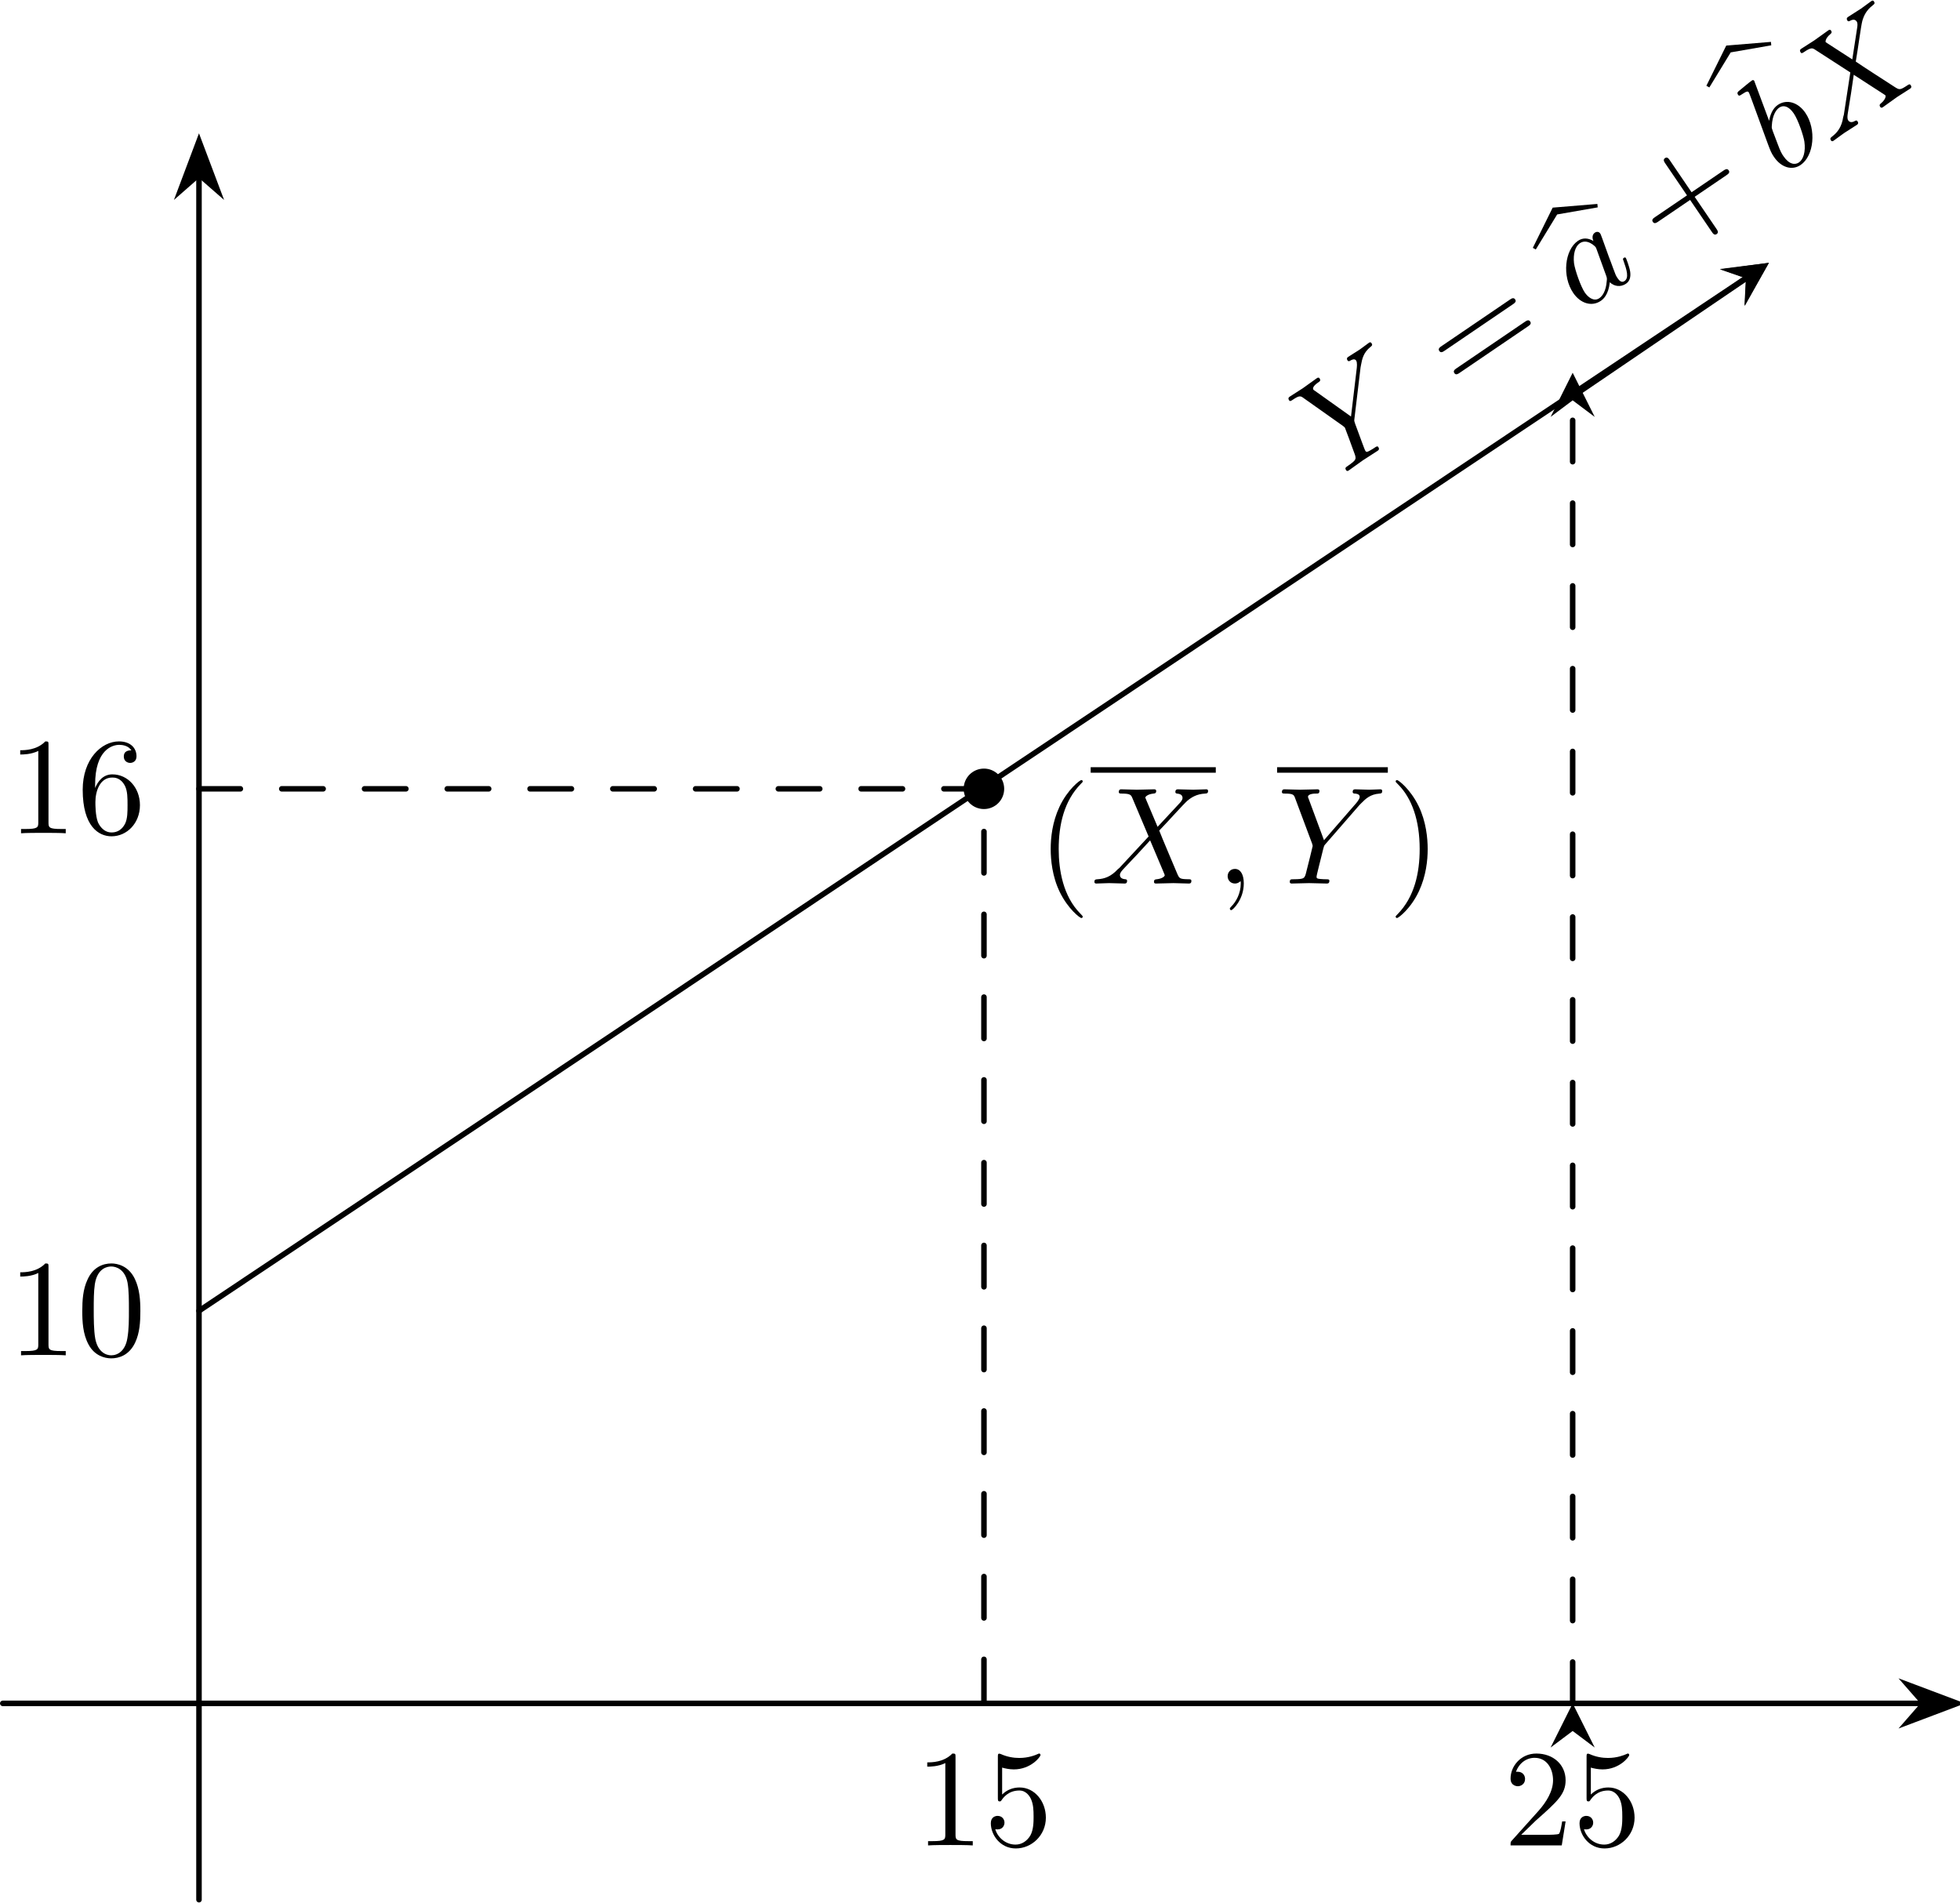
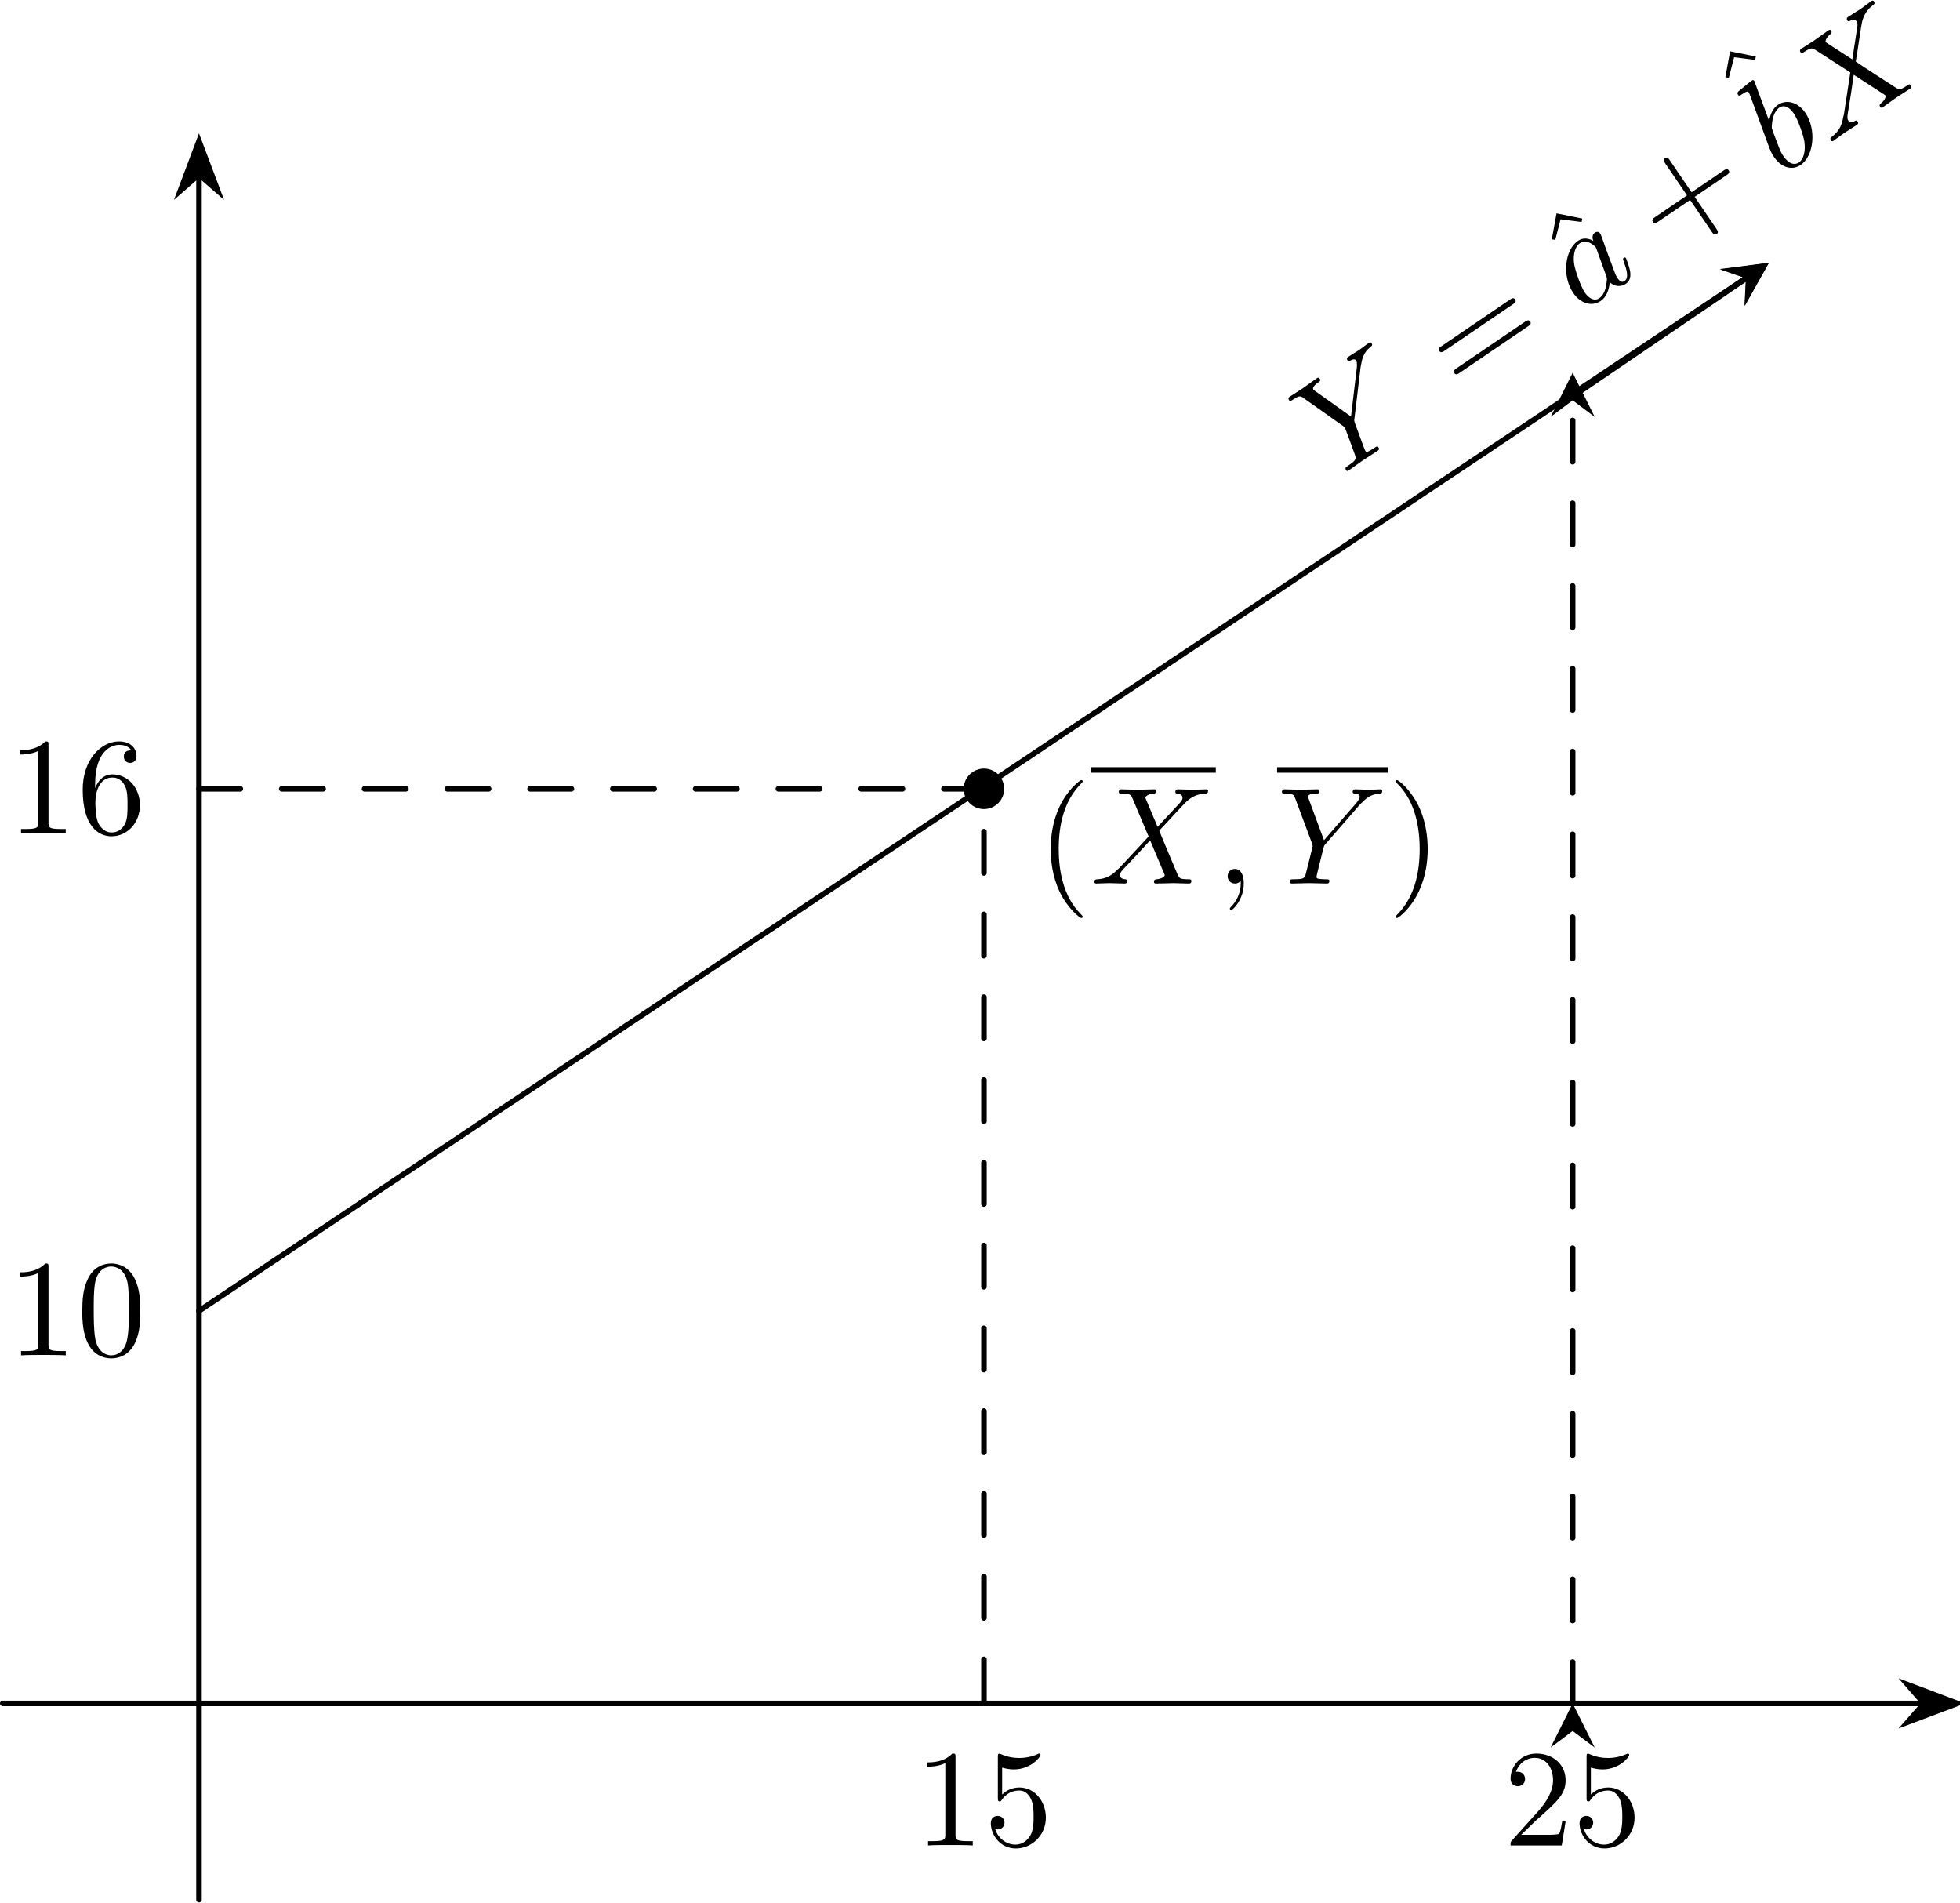
- <svg xmlns="http://www.w3.org/2000/svg" xmlns:xlink="http://www.w3.org/1999/xlink" version="1.1" width="198.187pt" height="192.343pt" viewBox="4.287 27.741 198.187 192.343">
+ <svg xmlns="http://www.w3.org/2000/svg" xmlns:xlink="http://www.w3.org/1999/xlink" version="1.1" width="198.187pt" height="192.341pt" viewBox="4.287 27.421 198.187 192.341">
  <defs>
-     <path id="g18-98" d="M2.76-6.824L5.469-5.599L5.589-5.818L2.77-7.412L-.05-5.818L.06-5.599L2.76-6.824Z" />
    <path id="g5-59" d="M2.215-.011C2.215-.731 1.942-1.156 1.516-1.156C1.156-1.156 .938-.884 .938-.578C.938-.284 1.156 0 1.516 0C1.647 0 1.789-.044 1.898-.142C1.931-.164 1.942-.175 1.953-.175S1.975-.164 1.975-.011C1.975 .796 1.593 1.451 1.233 1.811C1.113 1.931 1.113 1.953 1.113 1.985C1.113 2.062 1.167 2.105 1.222 2.105C1.342 2.105 2.215 1.265 2.215-.011Z" />
    <path id="g5-88" d="M5.291-4.484L4.375-6.655C4.342-6.742 4.32-6.785 4.32-6.796C4.32-6.862 4.505-7.069 4.964-7.113C5.073-7.124 5.182-7.135 5.182-7.32C5.182-7.451 5.051-7.451 5.018-7.451C4.571-7.451 4.102-7.418 3.644-7.418C3.371-7.418 2.695-7.451 2.422-7.451C2.356-7.451 2.225-7.451 2.225-7.233C2.225-7.113 2.335-7.113 2.476-7.113C3.131-7.113 3.196-7.004 3.295-6.764L4.582-3.72L2.28-1.244L2.138-1.124C1.604-.545 1.091-.371 .535-.338C.393-.327 .295-.327 .295-.12C.295-.109 .295 0 .436 0C.764 0 1.124-.033 1.462-.033C1.865-.033 2.291 0 2.684 0C2.749 0 2.88 0 2.88-.218C2.88-.327 2.771-.338 2.749-.338C2.651-.349 2.313-.371 2.313-.676C2.313-.851 2.476-1.025 2.607-1.167L3.72-2.345L4.702-3.415L5.804-.807C5.847-.687 5.858-.676 5.858-.655C5.858-.567 5.651-.382 5.225-.338C5.105-.327 5.007-.316 5.007-.131C5.007 0 5.127 0 5.171 0C5.476 0 6.24-.033 6.545-.033C6.818-.033 7.484 0 7.756 0C7.833 0 7.964 0 7.964-.207C7.964-.338 7.855-.338 7.767-.338C7.036-.349 7.015-.382 6.829-.818C6.404-1.833 5.673-3.535 5.422-4.189C6.164-4.953 7.309-6.251 7.658-6.556C7.975-6.818 8.389-7.08 9.044-7.113C9.185-7.124 9.284-7.124 9.284-7.331C9.284-7.342 9.284-7.451 9.142-7.451C8.815-7.451 8.455-7.418 8.116-7.418C7.713-7.418 7.298-7.451 6.905-7.451C6.84-7.451 6.698-7.451 6.698-7.233C6.698-7.156 6.753-7.124 6.829-7.113C6.927-7.102 7.265-7.08 7.265-6.775C7.265-6.622 7.145-6.48 7.058-6.382L5.291-4.484Z" />
    <path id="g5-89" d="M6.513-6.207L6.665-6.36C6.993-6.687 7.353-7.058 8.095-7.113C8.215-7.124 8.313-7.124 8.313-7.32C8.313-7.407 8.258-7.451 8.171-7.451C7.887-7.451 7.571-7.418 7.276-7.418C6.916-7.418 6.535-7.451 6.185-7.451C6.12-7.451 5.978-7.451 5.978-7.244C5.978-7.124 6.087-7.113 6.142-7.113C6.218-7.113 6.535-7.091 6.535-6.862C6.535-6.676 6.284-6.393 6.24-6.338L3.709-3.425L2.509-6.665C2.444-6.818 2.444-6.84 2.444-6.851C2.444-7.113 2.978-7.113 3.087-7.113C3.24-7.113 3.349-7.113 3.349-7.331C3.349-7.451 3.218-7.451 3.185-7.451C2.88-7.451 2.116-7.418 1.811-7.418C1.538-7.418 .862-7.451 .589-7.451C.524-7.451 .382-7.451 .382-7.233C.382-7.113 .491-7.113 .633-7.113C1.287-7.113 1.331-7.015 1.429-6.742L2.771-3.153C2.782-3.12 2.815-3 2.815-2.967S2.378-1.178 2.324-.982C2.182-.382 2.171-.349 1.298-.338C1.091-.338 1.004-.338 1.004-.12C1.004 0 1.135 0 1.156 0C1.462 0 2.225-.033 2.531-.033S3.622 0 3.927 0C4.004 0 4.135 0 4.135-.218C4.135-.338 4.036-.338 3.829-.338C3.807-.338 3.6-.338 3.415-.36C3.185-.382 3.12-.404 3.12-.535C3.12-.611 3.218-.993 3.273-1.222L3.655-2.76C3.709-2.967 3.72-3 3.807-3.098L6.513-6.207Z" />
    <path id="g5-97" d="M4.069-4.124C3.873-4.527 3.556-4.822 3.065-4.822C1.789-4.822 .436-3.218 .436-1.625C.436-.6 1.036 .12 1.887 .12C2.105 .12 2.651 .076 3.305-.698C3.393-.24 3.775 .12 4.298 .12C4.68 .12 4.931-.131 5.105-.48C5.291-.873 5.433-1.538 5.433-1.56C5.433-1.669 5.335-1.669 5.302-1.669C5.193-1.669 5.182-1.625 5.149-1.473C4.964-.764 4.767-.12 4.32-.12C4.025-.12 3.993-.404 3.993-.622C3.993-.862 4.015-.949 4.135-1.429C4.255-1.887 4.276-1.996 4.375-2.411L4.767-3.938C4.844-4.244 4.844-4.265 4.844-4.309C4.844-4.495 4.713-4.604 4.527-4.604C4.265-4.604 4.102-4.364 4.069-4.124ZM3.36-1.298C3.305-1.102 3.305-1.08 3.142-.895C2.662-.295 2.215-.12 1.909-.12C1.364-.12 1.211-.72 1.211-1.145C1.211-1.691 1.56-3.033 1.811-3.535C2.149-4.178 2.64-4.582 3.076-4.582C3.785-4.582 3.938-3.687 3.938-3.622S3.916-3.491 3.905-3.436L3.36-1.298Z" />
    <path id="g5-98" d="M2.607-7.451C2.607-7.462 2.607-7.571 2.465-7.571C2.215-7.571 1.418-7.484 1.135-7.462C1.047-7.451 .927-7.44 .927-7.244C.927-7.113 1.025-7.113 1.189-7.113C1.713-7.113 1.735-7.036 1.735-6.927C1.735-6.851 1.636-6.48 1.582-6.251L.687-2.695C.556-2.149 .513-1.975 .513-1.593C.513-.556 1.091 .12 1.898 .12C3.185 .12 4.527-1.505 4.527-3.076C4.527-4.069 3.949-4.822 3.076-4.822C2.575-4.822 2.127-4.505 1.8-4.167L2.607-7.451ZM1.582-3.327C1.647-3.567 1.647-3.589 1.745-3.709C2.28-4.418 2.771-4.582 3.055-4.582C3.447-4.582 3.742-4.255 3.742-3.556C3.742-2.913 3.382-1.658 3.185-1.244C2.825-.513 2.324-.12 1.898-.12C1.527-.12 1.167-.415 1.167-1.222C1.167-1.429 1.167-1.636 1.342-2.324L1.582-3.327Z" />
    <use id="g13-59" xlink:href="#g5-59" transform="scale(.913242)" />
    <use id="g13-88" xlink:href="#g5-88" transform="scale(.913242)" />
    <use id="g13-89" xlink:href="#g5-89" transform="scale(.913242)" />
    <use id="g13-97" xlink:href="#g5-97" transform="scale(.913242)" />
    <use id="g13-98" xlink:href="#g5-98" transform="scale(.913242)" />
    <use id="g15-40" xlink:href="#g10-40" transform="scale(.913242)" />
    <use id="g15-41" xlink:href="#g10-41" transform="scale(.913242)" />
    <use id="g15-43" xlink:href="#g10-43" transform="scale(.913242)" />
    <use id="g15-48" xlink:href="#g10-48" transform="scale(.913242)" />
    <use id="g15-49" xlink:href="#g10-49" transform="scale(.913242)" />
    <use id="g15-50" xlink:href="#g10-50" transform="scale(.913242)" />
    <use id="g15-53" xlink:href="#g10-53" transform="scale(.913242)" />
    <use id="g15-54" xlink:href="#g10-54" transform="scale(.913242)" />
    <use id="g15-61" xlink:href="#g10-61" transform="scale(.913242)" />
+     <use id="g15-94" xlink:href="#g10-94" transform="scale(.913242)" />
    <path id="g10-40" d="M3.611 2.618C3.611 2.585 3.611 2.564 3.425 2.378C2.062 1.004 1.713-1.058 1.713-2.727C1.713-4.625 2.127-6.524 3.469-7.887C3.611-8.018 3.611-8.04 3.611-8.073C3.611-8.149 3.567-8.182 3.502-8.182C3.393-8.182 2.411-7.44 1.767-6.055C1.211-4.855 1.08-3.644 1.08-2.727C1.08-1.876 1.2-.556 1.8 .676C2.455 2.018 3.393 2.727 3.502 2.727C3.567 2.727 3.611 2.695 3.611 2.618Z" />
    <path id="g10-41" d="M3.153-2.727C3.153-3.578 3.033-4.898 2.433-6.131C1.778-7.473 .84-8.182 .731-8.182C.665-8.182 .622-8.138 .622-8.073C.622-8.04 .622-8.018 .829-7.822C1.898-6.742 2.52-5.007 2.52-2.727C2.52-.862 2.116 1.058 .764 2.433C.622 2.564 .622 2.585 .622 2.618C.622 2.684 .665 2.727 .731 2.727C.84 2.727 1.822 1.985 2.465 .6C3.022-.6 3.153-1.811 3.153-2.727Z" />
    <path id="g10-43" d="M4.462-2.509H7.505C7.658-2.509 7.865-2.509 7.865-2.727S7.658-2.945 7.505-2.945H4.462V-6C4.462-6.153 4.462-6.36 4.244-6.36S4.025-6.153 4.025-6V-2.945H.971C.818-2.945 .611-2.945 .611-2.727S.818-2.509 .971-2.509H4.025V.545C4.025 .698 4.025 .905 4.244 .905S4.462 .698 4.462 .545V-2.509Z" />
    <path id="g10-48" d="M5.018-3.491C5.018-4.364 4.964-5.236 4.582-6.044C4.08-7.091 3.185-7.265 2.727-7.265C2.073-7.265 1.276-6.982 .829-5.967C.48-5.215 .425-4.364 .425-3.491C.425-2.673 .469-1.691 .916-.862C1.385 .022 2.182 .24 2.716 .24C3.305 .24 4.135 .011 4.615-1.025C4.964-1.778 5.018-2.629 5.018-3.491ZM2.716 0C2.291 0 1.647-.273 1.451-1.32C1.331-1.975 1.331-2.978 1.331-3.622C1.331-4.32 1.331-5.04 1.418-5.629C1.625-6.927 2.444-7.025 2.716-7.025C3.076-7.025 3.796-6.829 4.004-5.749C4.113-5.138 4.113-4.309 4.113-3.622C4.113-2.804 4.113-2.062 3.993-1.364C3.829-.327 3.207 0 2.716 0Z" />
    <path id="g10-49" d="M3.207-6.982C3.207-7.244 3.207-7.265 2.956-7.265C2.28-6.567 1.32-6.567 .971-6.567V-6.229C1.189-6.229 1.833-6.229 2.4-6.513V-.862C2.4-.469 2.367-.338 1.385-.338H1.036V0C1.418-.033 2.367-.033 2.804-.033S4.189-.033 4.571 0V-.338H4.222C3.24-.338 3.207-.458 3.207-.862V-6.982Z" />
    <path id="g10-50" d="M1.385-.84L2.542-1.964C4.244-3.469 4.898-4.058 4.898-5.149C4.898-6.393 3.916-7.265 2.585-7.265C1.353-7.265 .545-6.262 .545-5.291C.545-4.68 1.091-4.68 1.124-4.68C1.309-4.68 1.691-4.811 1.691-5.258C1.691-5.542 1.495-5.825 1.113-5.825C1.025-5.825 1.004-5.825 .971-5.815C1.222-6.524 1.811-6.927 2.444-6.927C3.436-6.927 3.905-6.044 3.905-5.149C3.905-4.276 3.36-3.415 2.76-2.738L.665-.404C.545-.284 .545-.262 .545 0H4.593L4.898-1.898H4.625C4.571-1.571 4.495-1.091 4.385-.927C4.309-.84 3.589-.84 3.349-.84H1.385Z" />
    <path id="g10-53" d="M4.898-2.193C4.898-3.491 4.004-4.582 2.825-4.582C2.302-4.582 1.833-4.407 1.44-4.025V-6.153C1.658-6.087 2.018-6.011 2.367-6.011C3.709-6.011 4.473-7.004 4.473-7.145C4.473-7.211 4.44-7.265 4.364-7.265C4.353-7.265 4.331-7.265 4.276-7.233C4.058-7.135 3.524-6.916 2.793-6.916C2.356-6.916 1.855-6.993 1.342-7.222C1.255-7.255 1.233-7.255 1.211-7.255C1.102-7.255 1.102-7.167 1.102-6.993V-3.764C1.102-3.567 1.102-3.48 1.255-3.48C1.331-3.48 1.353-3.513 1.396-3.578C1.516-3.753 1.92-4.342 2.804-4.342C3.371-4.342 3.644-3.84 3.731-3.644C3.905-3.24 3.927-2.815 3.927-2.269C3.927-1.887 3.927-1.233 3.665-.775C3.404-.349 3-.065 2.498-.065C1.702-.065 1.08-.644 .895-1.287C.927-1.276 .96-1.265 1.08-1.265C1.44-1.265 1.625-1.538 1.625-1.8S1.44-2.335 1.08-2.335C.927-2.335 .545-2.258 .545-1.756C.545-.818 1.298 .24 2.52 .24C3.785 .24 4.898-.807 4.898-2.193Z" />
    <path id="g10-54" d="M1.44-3.578V-3.84C1.44-6.6 2.793-6.993 3.349-6.993C3.611-6.993 4.069-6.927 4.309-6.556C4.145-6.556 3.709-6.556 3.709-6.065C3.709-5.727 3.971-5.564 4.211-5.564C4.385-5.564 4.713-5.662 4.713-6.087C4.713-6.742 4.233-7.265 3.327-7.265C1.931-7.265 .458-5.858 .458-3.447C.458-.535 1.724 .24 2.738 .24C3.949 .24 4.985-.785 4.985-2.225C4.985-3.611 4.015-4.658 2.804-4.658C2.062-4.658 1.658-4.102 1.44-3.578ZM2.738-.065C2.051-.065 1.724-.72 1.658-.884C1.462-1.396 1.462-2.269 1.462-2.465C1.462-3.316 1.811-4.407 2.793-4.407C2.967-4.407 3.469-4.407 3.807-3.731C4.004-3.327 4.004-2.771 4.004-2.236C4.004-1.713 4.004-1.167 3.818-.775C3.491-.12 2.989-.065 2.738-.065Z" />
    <path id="g10-61" d="M7.495-3.567C7.658-3.567 7.865-3.567 7.865-3.785S7.658-4.004 7.505-4.004H.971C.818-4.004 .611-4.004 .611-3.785S.818-3.567 .982-3.567H7.495ZM7.505-1.451C7.658-1.451 7.865-1.451 7.865-1.669S7.658-1.887 7.495-1.887H.982C.818-1.887 .611-1.887 .611-1.669S.818-1.451 .971-1.451H7.505Z" />
+     <path id="g10-94" d="M2.727-7.571L1.265-6.087L1.462-5.891L2.727-7.004L3.982-5.891L4.178-6.087L2.727-7.571Z" />
  </defs>
  <g id="page1" transform="matrix(1.4 0 0 1.4 0 0)">
-     <path d="M3.262 142.828H141.93" stroke="#000" fill="none" stroke-width=".399" stroke-linecap="round" stroke-linejoin="round" />
-     <path d="M144.425 142.828L140.855 141.484L142.031 142.828L140.855 144.176Z" />
-     <path d="M144.425 142.828L140.855 141.484L142.031 142.828L140.855 144.176Z" stroke="#000" fill="none" stroke-width=".399" stroke-miterlimit="10" stroke-linecap="round" />
-     <path d="M17.434 157.004V32.504" stroke="#000" fill="none" stroke-width=".399" stroke-miterlimit="10" stroke-linecap="round" stroke-linejoin="round" />
-     <path d="M17.434 30.008L16.09 33.582L17.434 32.406L18.781 33.582Z" />
-     <path d="M17.434 30.008L16.09 33.582L17.434 32.406L18.781 33.582Z" stroke="#000" fill="none" stroke-width=".399" stroke-miterlimit="10" stroke-linecap="round" />
-     <path d="M17.434 114.481L129.164 39.902" stroke="#000" fill="none" stroke-width=".399" stroke-miterlimit="10" stroke-linecap="round" stroke-linejoin="round" />
-     <path d="M130.82 38.797L127.285 39.242L129.164 39.902L129.055 41.891" />
-     <path d="M116.649 142.829L115.055 146.016L116.649 144.821L118.242 146.016" />
+     <path d="M3.262 142.602H141.93" stroke="#000" fill="none" stroke-width=".399" stroke-linecap="round" stroke-linejoin="round" />
+     <path d="M144.425 142.602L140.855 141.254L142.031 142.602L140.855 143.945Z" />
+     <path d="M144.425 142.602L140.855 141.254L142.031 142.602L140.855 143.945Z" stroke="#000" fill="none" stroke-width=".399" stroke-miterlimit="10" stroke-linecap="round" />
+     <path d="M17.434 156.773V32.277" stroke="#000" fill="none" stroke-width=".399" stroke-miterlimit="10" stroke-linecap="round" stroke-linejoin="round" />
+     <path d="M17.434 29.781L16.09 33.352L17.434 32.18L18.781 33.352Z" />
+     <path d="M17.434 29.781L16.09 33.352L17.434 32.18L18.781 33.352Z" stroke="#000" fill="none" stroke-width=".399" stroke-miterlimit="10" stroke-linecap="round" />
+     <path d="M17.434 114.254L129.164 39.676" stroke="#000" fill="none" stroke-width=".399" stroke-miterlimit="10" stroke-linecap="round" stroke-linejoin="round" />
+     <path d="M130.82 38.566L127.285 39.012L129.164 39.676L129.055 41.664" />
+     <path d="M116.649 142.602L115.055 145.79L116.649 144.594L118.242 145.79" />
    <g transform="matrix(1 0 0 1 -13.79807 -25.137)">
-       <use x="17.434" y="142.829" xlink:href="#g15-49" />
-       <use x="22.415" y="142.829" xlink:href="#g15-48" />
+       <use x="17.434" y="142.601" xlink:href="#g15-49" />
+       <use x="22.415" y="142.601" xlink:href="#g15-48" />
    </g>
    <g transform="matrix(1 0 0 1 -13.79807 -62.8379)">
-       <use x="17.434" y="142.829" xlink:href="#g15-49" />
-       <use x="22.415" y="142.829" xlink:href="#g15-54" />
+       <use x="17.434" y="142.601" xlink:href="#g15-49" />
+       <use x="22.415" y="142.601" xlink:href="#g15-54" />
    </g>
-     <path d="M75.59 76.781C75.59 75.973 74.934 75.32 74.129 75.32C73.32 75.32 72.664 75.973 72.664 76.781C72.664 77.59 73.32 78.242 74.129 78.242C74.934 78.242 75.59 77.59 75.59 76.781Z" />
+     <path d="M75.59 76.555C75.59 75.746 74.934 75.09 74.129 75.09C73.32 75.09 72.664 75.746 72.664 76.555C72.664 77.359 73.32 78.016 74.129 78.016C74.934 78.016 75.59 77.359 75.59 76.555Z" />
    <g transform="matrix(1 0 0 1 60.5289 -59.2081)">
-       <use x="17.434" y="142.829" xlink:href="#g15-40" />
+       <use x="17.434" y="142.601" xlink:href="#g15-40" />
    </g>
-     <rect x="21.308" y="134.428" height=".398" width="9.036" transform="matrix(1 0 0 1 60.5289 -59.2081)" />
+     <rect x="21.308" y="134.199" height=".398" width="9.036" transform="matrix(1 0 0 1 60.5289 -59.2081)" />
    <g transform="matrix(1 0 0 1 60.5289 -59.2081)">
-       <use x="21.308" y="142.829" xlink:href="#g13-88" />
-       <use x="30.344" y="142.829" xlink:href="#g13-59" />
+       <use x="21.308" y="142.601" xlink:href="#g13-88" />
+       <use x="30.344" y="142.601" xlink:href="#g13-59" />
    </g>
-     <rect x="34.772" y="134.428" height=".398" width="7.998" transform="matrix(1 0 0 1 60.5289 -59.2081)" />
+     <rect x="34.772" y="134.199" height=".398" width="7.998" transform="matrix(1 0 0 1 60.5289 -59.2081)" />
    <g transform="matrix(1 0 0 1 60.5289 -59.2081)">
-       <use x="34.772" y="142.829" xlink:href="#g13-89" />
-       <use x="42.769" y="142.829" xlink:href="#g15-41" />
+       <use x="34.772" y="142.601" xlink:href="#g13-89" />
+       <use x="42.769" y="142.601" xlink:href="#g15-41" />
    </g>
    <g transform="matrix(1 0 0 1 51.7122 10.256)">
-       <use x="17.434" y="142.829" xlink:href="#g15-49" />
-       <use x="22.415" y="142.829" xlink:href="#g15-53" />
+       <use x="17.434" y="142.601" xlink:href="#g15-49" />
+       <use x="22.415" y="142.601" xlink:href="#g15-53" />
    </g>
    <g transform="matrix(1 0 0 1 94.2321 10.256)">
-       <use x="17.434" y="142.829" xlink:href="#g15-50" />
-       <use x="22.415" y="142.829" xlink:href="#g15-53" />
+       <use x="17.434" y="142.601" xlink:href="#g15-50" />
+       <use x="22.415" y="142.601" xlink:href="#g15-53" />
    </g>
-     <path d="M17.434 76.781H74.129V142.828M116.648 142.828V48.727" stroke="#000" fill="none" stroke-width=".399" stroke-miterlimit="10" stroke-linecap="round" stroke-linejoin="round" stroke-dasharray="2.989 2.989" />
-     <path d="M116.649 46.734L115.055 49.922L116.649 48.727L118.242 49.922" />
-     <path d="M116.648 48.434L129.172 39.918" stroke="#000" fill="none" stroke-width=".399" stroke-miterlimit="10" stroke-linecap="round" stroke-linejoin="round" />
-     <path d="M130.821 38.797L127.29 39.269L129.172 39.918L129.082 41.906" />
-     <g transform="matrix(.82689 -.56229 .56229 .82689 4.870064 -53.91416)">
-       <use x="17.434" y="142.829" xlink:href="#g13-89" />
-       <use x="28.199" y="142.829" xlink:href="#g15-61" />
-       <use x="38.581" y="142.829" xlink:href="#g18-98" />
-       <use x="38.715" y="142.829" xlink:href="#g13-97" />
-       <use x="46.195" y="142.829" xlink:href="#g15-43" />
-       <use x="55.528" y="140.2" xlink:href="#g18-98" />
-       <use x="56.158" y="142.829" xlink:href="#g13-98" />
-       <use x="60.433" y="142.829" xlink:href="#g13-88" />
+     <path d="M17.434 76.555H74.129V142.602M116.648 142.602V48.496" stroke="#000" fill="none" stroke-width=".399" stroke-miterlimit="10" stroke-linecap="round" stroke-linejoin="round" stroke-dasharray="2.989 2.989" />
+     <path d="M116.649 46.504L115.055 49.695L116.649 48.496L118.242 49.695" />
+     <path d="M116.648 48.207L129.172 39.688" stroke="#000" fill="none" stroke-width=".399" stroke-miterlimit="10" stroke-linecap="round" stroke-linejoin="round" />
+     <path d="M130.821 38.566L127.29 39.043L129.172 39.687L129.082 41.68" />
+     <g transform="matrix(.82689 -.56229 .56229 .82689 4.998266 -53.95363)">
+       <use x="17.434" y="142.601" xlink:href="#g13-89" />
+       <use x="28.199" y="142.601" xlink:href="#g15-61" />
+       <use x="38.858" y="142.601" xlink:href="#g15-94" />
+       <use x="38.715" y="142.601" xlink:href="#g13-97" />
+       <use x="46.195" y="142.601" xlink:href="#g15-43" />
+       <use x="55.805" y="139.972" xlink:href="#g15-94" />
+       <use x="56.158" y="142.601" xlink:href="#g13-98" />
+       <use x="60.433" y="142.601" xlink:href="#g13-88" />
    </g>
  </g>
</svg>
